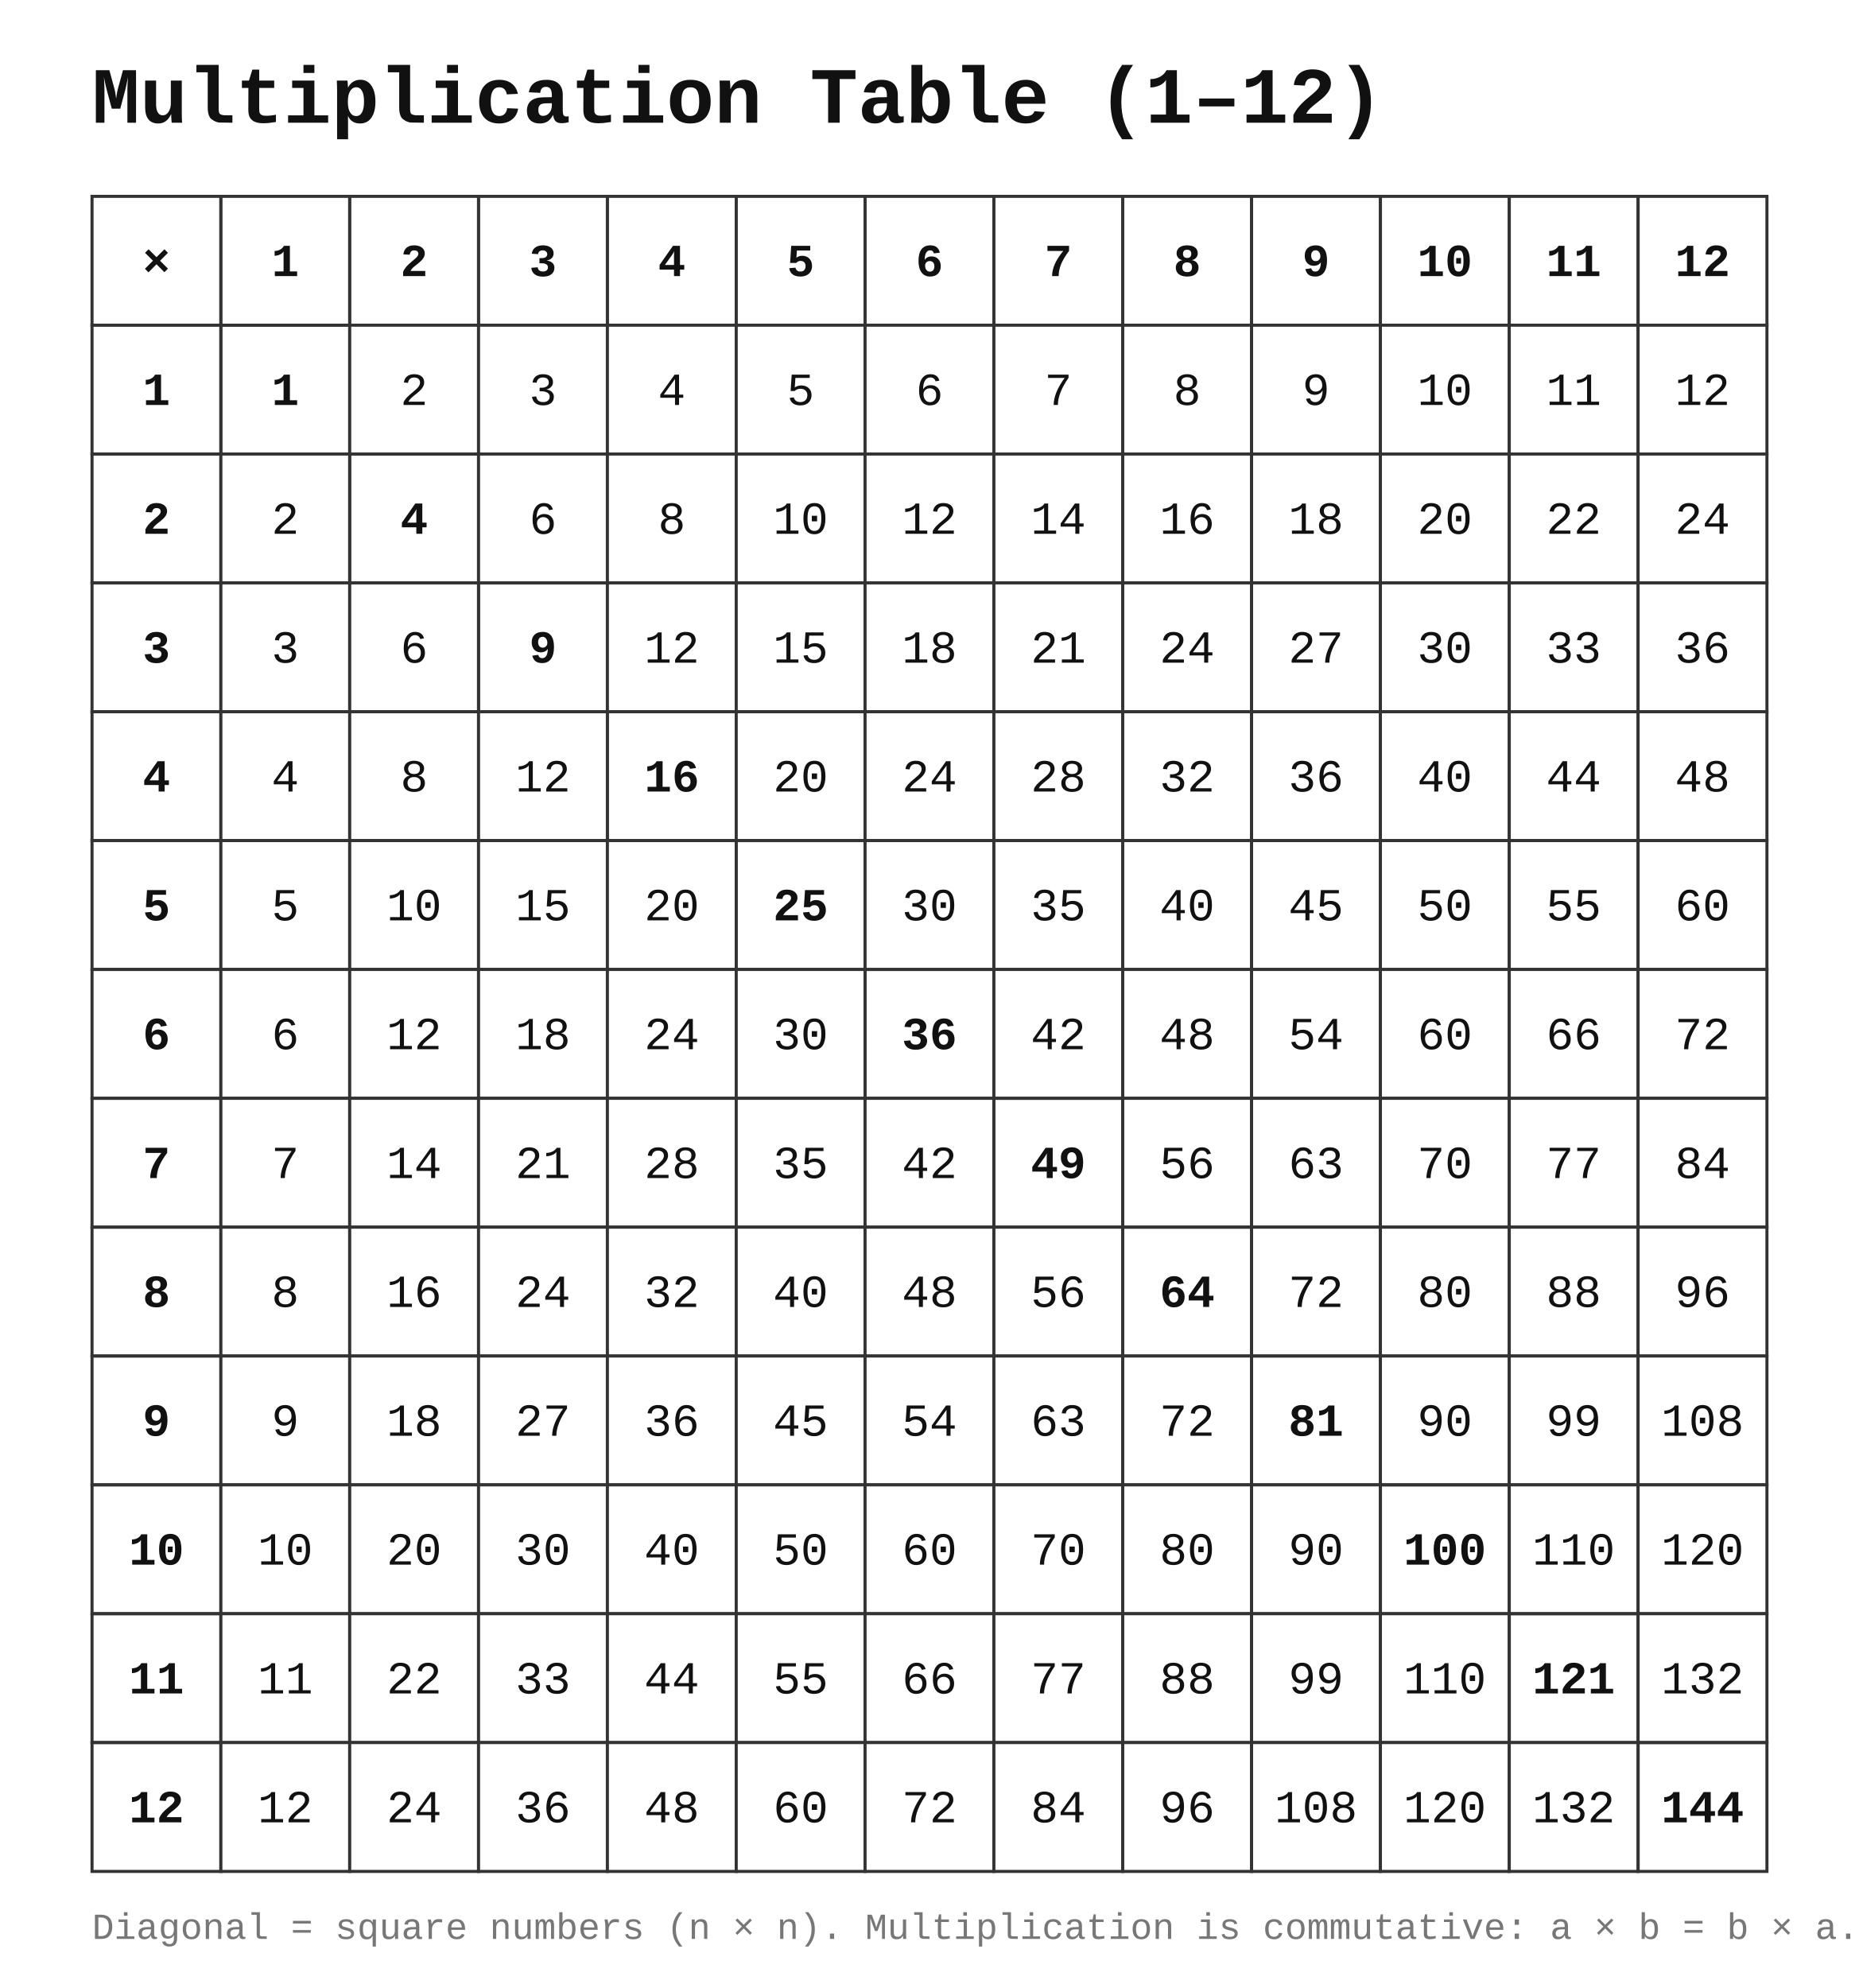
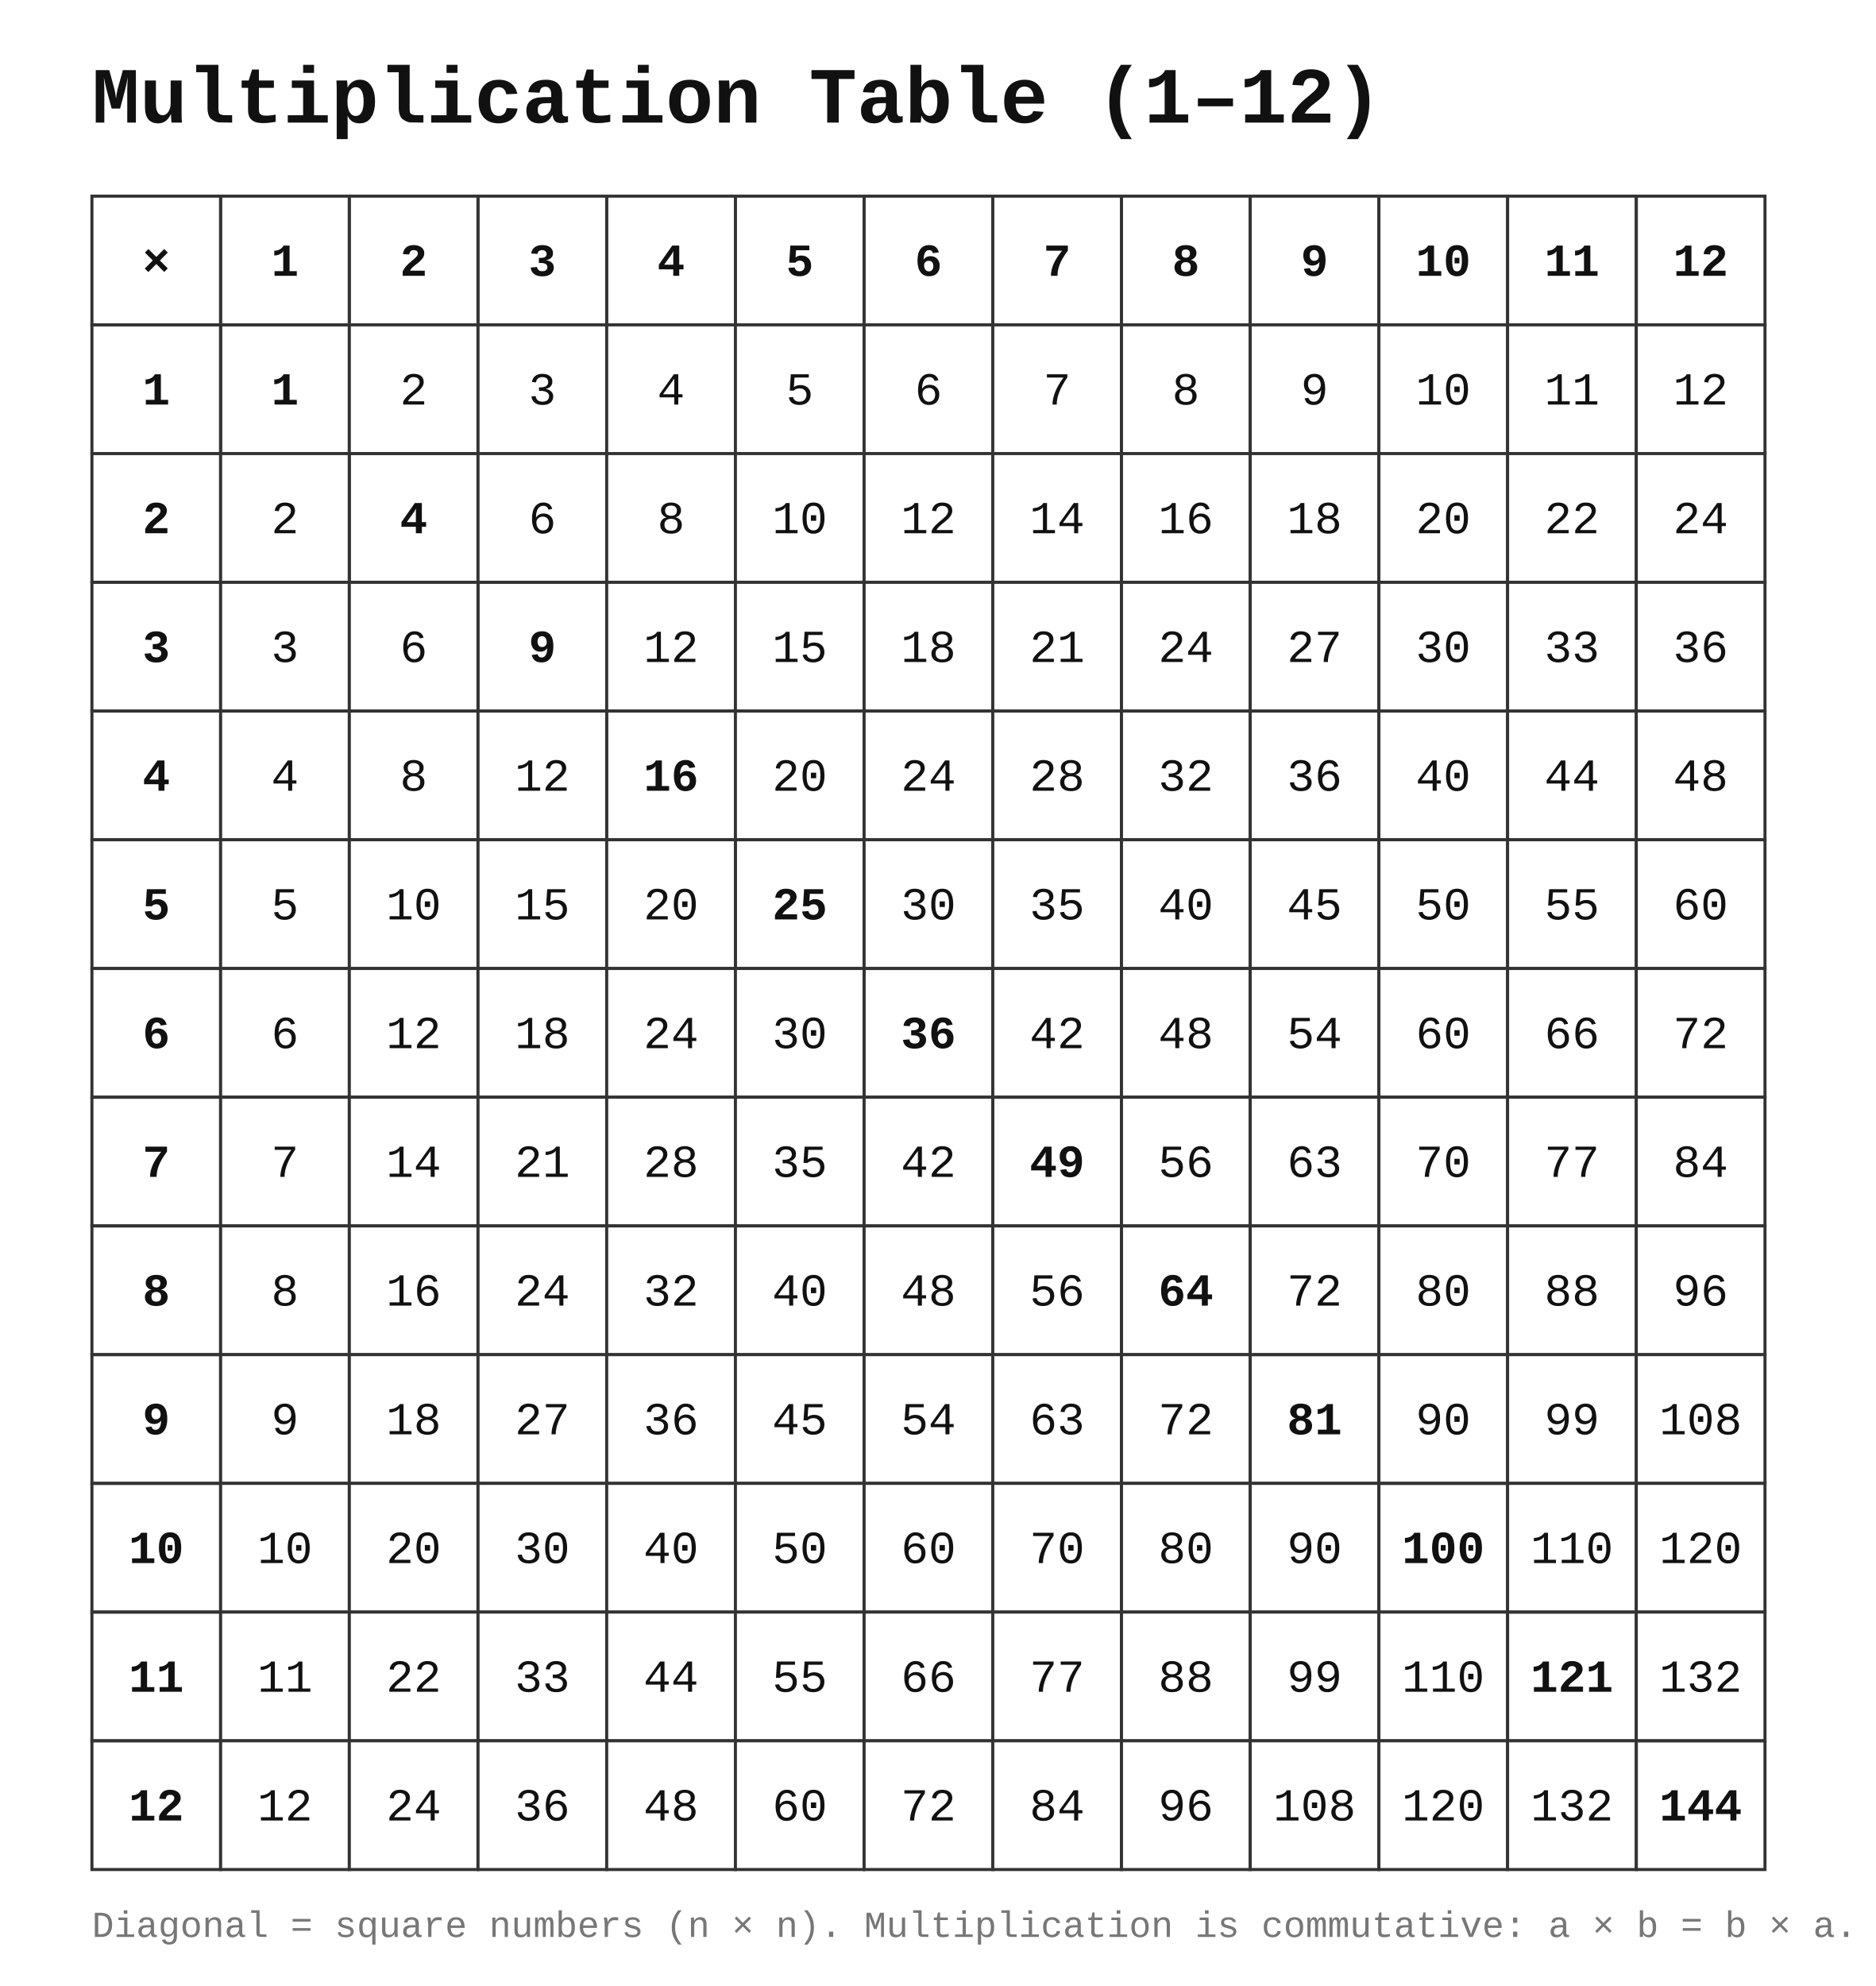
- <svg xmlns="http://www.w3.org/2000/svg" viewBox="0 0 606 648" role="img" aria-label="Multiplication Table (1–12)">
+ <svg xmlns="http://www.w3.org/2000/svg" viewBox="0 0 612 648" role="img" aria-label="Multiplication Table (1–12)">
  <style>
  text{font-family:'IBM Plex Mono','Consolas','Courier New',monospace;fill:var(--oe-svg-ink,#111);}
  .oe-bg{fill:var(--oe-svg-bg,#ffffff);}
  .faint{fill:var(--oe-svg-faint,#777);}
  .rule{stroke:var(--oe-svg-rule,#333);fill:none;stroke-width:1;}
  .rule-faint{stroke:var(--oe-svg-faint,#bbb);fill:none;stroke-width:1;}
  .cell{fill:var(--oe-svg-bg,#ffffff);stroke:var(--oe-svg-rule,#333);stroke-width:1;}
  .fill-faint{fill:var(--oe-svg-faint,#777);}
  .b{font-weight:700;}
</style>
-   <rect class="oe-bg" x="0" y="0" width="606" height="648" />
+   <rect class="oe-bg" x="0" y="0" width="612" height="648" />
  <text x="30" y="40" font-size="26" font-weight="700">Multiplication Table (1–12)</text>
  <rect x="30" y="64" width="42" height="42" class="cell" fill="var(--oe-svg-faint,#777)" fill-opacity="0.30" />
  <text x="51" y="90" font-size="15" text-anchor="middle" font-weight="700">×</text>
  <rect x="72" y="64" width="42" height="42" class="cell" fill="var(--oe-svg-faint,#777)" fill-opacity="0.30" />
  <text x="93" y="90" font-size="15" text-anchor="middle" font-weight="700">1</text>
  <rect x="114" y="64" width="42" height="42" class="cell" fill="var(--oe-svg-faint,#777)" fill-opacity="0.30" />
  <text x="135" y="90" font-size="15" text-anchor="middle" font-weight="700">2</text>
  <rect x="156" y="64" width="42" height="42" class="cell" fill="var(--oe-svg-faint,#777)" fill-opacity="0.30" />
  <text x="177" y="90" font-size="15" text-anchor="middle" font-weight="700">3</text>
  <rect x="198" y="64" width="42" height="42" class="cell" fill="var(--oe-svg-faint,#777)" fill-opacity="0.30" />
  <text x="219" y="90" font-size="15" text-anchor="middle" font-weight="700">4</text>
  <rect x="240" y="64" width="42" height="42" class="cell" fill="var(--oe-svg-faint,#777)" fill-opacity="0.30" />
  <text x="261" y="90" font-size="15" text-anchor="middle" font-weight="700">5</text>
  <rect x="282" y="64" width="42" height="42" class="cell" fill="var(--oe-svg-faint,#777)" fill-opacity="0.30" />
  <text x="303" y="90" font-size="15" text-anchor="middle" font-weight="700">6</text>
  <rect x="324" y="64" width="42" height="42" class="cell" fill="var(--oe-svg-faint,#777)" fill-opacity="0.30" />
  <text x="345" y="90" font-size="15" text-anchor="middle" font-weight="700">7</text>
  <rect x="366" y="64" width="42" height="42" class="cell" fill="var(--oe-svg-faint,#777)" fill-opacity="0.30" />
  <text x="387" y="90" font-size="15" text-anchor="middle" font-weight="700">8</text>
  <rect x="408" y="64" width="42" height="42" class="cell" fill="var(--oe-svg-faint,#777)" fill-opacity="0.30" />
  <text x="429" y="90" font-size="15" text-anchor="middle" font-weight="700">9</text>
  <rect x="450" y="64" width="42" height="42" class="cell" fill="var(--oe-svg-faint,#777)" fill-opacity="0.30" />
  <text x="471" y="90" font-size="15" text-anchor="middle" font-weight="700">10</text>
  <rect x="492" y="64" width="42" height="42" class="cell" fill="var(--oe-svg-faint,#777)" fill-opacity="0.30" />
  <text x="513" y="90" font-size="15" text-anchor="middle" font-weight="700">11</text>
  <rect x="534" y="64" width="42" height="42" class="cell" fill="var(--oe-svg-faint,#777)" fill-opacity="0.30" />
  <text x="555" y="90" font-size="15" text-anchor="middle" font-weight="700">12</text>
  <rect x="30" y="106" width="42" height="42" class="cell" fill="var(--oe-svg-faint,#777)" fill-opacity="0.30" />
  <text x="51" y="132" font-size="15" text-anchor="middle" font-weight="700">1</text>
  <rect x="72" y="106" width="42" height="42" class="cell" fill="var(--oe-svg-faint,#777)" fill-opacity="0.18" />
  <text x="93" y="132" font-size="15" text-anchor="middle" font-weight="700">1</text>
  <rect x="114" y="106" width="42" height="42" class="cell" />
  <text x="135" y="132" font-size="15" text-anchor="middle">2</text>
  <rect x="156" y="106" width="42" height="42" class="cell" />
  <text x="177" y="132" font-size="15" text-anchor="middle">3</text>
  <rect x="198" y="106" width="42" height="42" class="cell" />
  <text x="219" y="132" font-size="15" text-anchor="middle">4</text>
  <rect x="240" y="106" width="42" height="42" class="cell" />
  <text x="261" y="132" font-size="15" text-anchor="middle">5</text>
  <rect x="282" y="106" width="42" height="42" class="cell" />
  <text x="303" y="132" font-size="15" text-anchor="middle">6</text>
  <rect x="324" y="106" width="42" height="42" class="cell" />
  <text x="345" y="132" font-size="15" text-anchor="middle">7</text>
  <rect x="366" y="106" width="42" height="42" class="cell" />
  <text x="387" y="132" font-size="15" text-anchor="middle">8</text>
  <rect x="408" y="106" width="42" height="42" class="cell" />
  <text x="429" y="132" font-size="15" text-anchor="middle">9</text>
  <rect x="450" y="106" width="42" height="42" class="cell" />
  <text x="471" y="132" font-size="15" text-anchor="middle">10</text>
  <rect x="492" y="106" width="42" height="42" class="cell" />
  <text x="513" y="132" font-size="15" text-anchor="middle">11</text>
  <rect x="534" y="106" width="42" height="42" class="cell" />
  <text x="555" y="132" font-size="15" text-anchor="middle">12</text>
  <rect x="30" y="148" width="42" height="42" class="cell" fill="var(--oe-svg-faint,#777)" fill-opacity="0.30" />
  <text x="51" y="174" font-size="15" text-anchor="middle" font-weight="700">2</text>
  <rect x="72" y="148" width="42" height="42" class="cell" />
  <text x="93" y="174" font-size="15" text-anchor="middle">2</text>
  <rect x="114" y="148" width="42" height="42" class="cell" fill="var(--oe-svg-faint,#777)" fill-opacity="0.18" />
  <text x="135" y="174" font-size="15" text-anchor="middle" font-weight="700">4</text>
  <rect x="156" y="148" width="42" height="42" class="cell" />
  <text x="177" y="174" font-size="15" text-anchor="middle">6</text>
  <rect x="198" y="148" width="42" height="42" class="cell" />
  <text x="219" y="174" font-size="15" text-anchor="middle">8</text>
  <rect x="240" y="148" width="42" height="42" class="cell" />
  <text x="261" y="174" font-size="15" text-anchor="middle">10</text>
  <rect x="282" y="148" width="42" height="42" class="cell" />
  <text x="303" y="174" font-size="15" text-anchor="middle">12</text>
  <rect x="324" y="148" width="42" height="42" class="cell" />
  <text x="345" y="174" font-size="15" text-anchor="middle">14</text>
  <rect x="366" y="148" width="42" height="42" class="cell" />
  <text x="387" y="174" font-size="15" text-anchor="middle">16</text>
  <rect x="408" y="148" width="42" height="42" class="cell" />
  <text x="429" y="174" font-size="15" text-anchor="middle">18</text>
  <rect x="450" y="148" width="42" height="42" class="cell" />
  <text x="471" y="174" font-size="15" text-anchor="middle">20</text>
  <rect x="492" y="148" width="42" height="42" class="cell" />
  <text x="513" y="174" font-size="15" text-anchor="middle">22</text>
  <rect x="534" y="148" width="42" height="42" class="cell" />
  <text x="555" y="174" font-size="15" text-anchor="middle">24</text>
  <rect x="30" y="190" width="42" height="42" class="cell" fill="var(--oe-svg-faint,#777)" fill-opacity="0.30" />
  <text x="51" y="216" font-size="15" text-anchor="middle" font-weight="700">3</text>
  <rect x="72" y="190" width="42" height="42" class="cell" />
  <text x="93" y="216" font-size="15" text-anchor="middle">3</text>
  <rect x="114" y="190" width="42" height="42" class="cell" />
  <text x="135" y="216" font-size="15" text-anchor="middle">6</text>
  <rect x="156" y="190" width="42" height="42" class="cell" fill="var(--oe-svg-faint,#777)" fill-opacity="0.18" />
  <text x="177" y="216" font-size="15" text-anchor="middle" font-weight="700">9</text>
  <rect x="198" y="190" width="42" height="42" class="cell" />
  <text x="219" y="216" font-size="15" text-anchor="middle">12</text>
  <rect x="240" y="190" width="42" height="42" class="cell" />
  <text x="261" y="216" font-size="15" text-anchor="middle">15</text>
  <rect x="282" y="190" width="42" height="42" class="cell" />
  <text x="303" y="216" font-size="15" text-anchor="middle">18</text>
  <rect x="324" y="190" width="42" height="42" class="cell" />
  <text x="345" y="216" font-size="15" text-anchor="middle">21</text>
  <rect x="366" y="190" width="42" height="42" class="cell" />
  <text x="387" y="216" font-size="15" text-anchor="middle">24</text>
  <rect x="408" y="190" width="42" height="42" class="cell" />
  <text x="429" y="216" font-size="15" text-anchor="middle">27</text>
  <rect x="450" y="190" width="42" height="42" class="cell" />
  <text x="471" y="216" font-size="15" text-anchor="middle">30</text>
  <rect x="492" y="190" width="42" height="42" class="cell" />
  <text x="513" y="216" font-size="15" text-anchor="middle">33</text>
  <rect x="534" y="190" width="42" height="42" class="cell" />
  <text x="555" y="216" font-size="15" text-anchor="middle">36</text>
  <rect x="30" y="232" width="42" height="42" class="cell" fill="var(--oe-svg-faint,#777)" fill-opacity="0.30" />
  <text x="51" y="258" font-size="15" text-anchor="middle" font-weight="700">4</text>
  <rect x="72" y="232" width="42" height="42" class="cell" />
  <text x="93" y="258" font-size="15" text-anchor="middle">4</text>
  <rect x="114" y="232" width="42" height="42" class="cell" />
  <text x="135" y="258" font-size="15" text-anchor="middle">8</text>
  <rect x="156" y="232" width="42" height="42" class="cell" />
  <text x="177" y="258" font-size="15" text-anchor="middle">12</text>
  <rect x="198" y="232" width="42" height="42" class="cell" fill="var(--oe-svg-faint,#777)" fill-opacity="0.18" />
  <text x="219" y="258" font-size="15" text-anchor="middle" font-weight="700">16</text>
  <rect x="240" y="232" width="42" height="42" class="cell" />
  <text x="261" y="258" font-size="15" text-anchor="middle">20</text>
  <rect x="282" y="232" width="42" height="42" class="cell" />
  <text x="303" y="258" font-size="15" text-anchor="middle">24</text>
  <rect x="324" y="232" width="42" height="42" class="cell" />
  <text x="345" y="258" font-size="15" text-anchor="middle">28</text>
  <rect x="366" y="232" width="42" height="42" class="cell" />
  <text x="387" y="258" font-size="15" text-anchor="middle">32</text>
  <rect x="408" y="232" width="42" height="42" class="cell" />
  <text x="429" y="258" font-size="15" text-anchor="middle">36</text>
  <rect x="450" y="232" width="42" height="42" class="cell" />
  <text x="471" y="258" font-size="15" text-anchor="middle">40</text>
  <rect x="492" y="232" width="42" height="42" class="cell" />
  <text x="513" y="258" font-size="15" text-anchor="middle">44</text>
  <rect x="534" y="232" width="42" height="42" class="cell" />
  <text x="555" y="258" font-size="15" text-anchor="middle">48</text>
  <rect x="30" y="274" width="42" height="42" class="cell" fill="var(--oe-svg-faint,#777)" fill-opacity="0.30" />
  <text x="51" y="300" font-size="15" text-anchor="middle" font-weight="700">5</text>
  <rect x="72" y="274" width="42" height="42" class="cell" />
  <text x="93" y="300" font-size="15" text-anchor="middle">5</text>
  <rect x="114" y="274" width="42" height="42" class="cell" />
  <text x="135" y="300" font-size="15" text-anchor="middle">10</text>
  <rect x="156" y="274" width="42" height="42" class="cell" />
  <text x="177" y="300" font-size="15" text-anchor="middle">15</text>
  <rect x="198" y="274" width="42" height="42" class="cell" />
  <text x="219" y="300" font-size="15" text-anchor="middle">20</text>
  <rect x="240" y="274" width="42" height="42" class="cell" fill="var(--oe-svg-faint,#777)" fill-opacity="0.18" />
  <text x="261" y="300" font-size="15" text-anchor="middle" font-weight="700">25</text>
  <rect x="282" y="274" width="42" height="42" class="cell" />
  <text x="303" y="300" font-size="15" text-anchor="middle">30</text>
  <rect x="324" y="274" width="42" height="42" class="cell" />
  <text x="345" y="300" font-size="15" text-anchor="middle">35</text>
  <rect x="366" y="274" width="42" height="42" class="cell" />
  <text x="387" y="300" font-size="15" text-anchor="middle">40</text>
  <rect x="408" y="274" width="42" height="42" class="cell" />
  <text x="429" y="300" font-size="15" text-anchor="middle">45</text>
  <rect x="450" y="274" width="42" height="42" class="cell" />
  <text x="471" y="300" font-size="15" text-anchor="middle">50</text>
  <rect x="492" y="274" width="42" height="42" class="cell" />
  <text x="513" y="300" font-size="15" text-anchor="middle">55</text>
  <rect x="534" y="274" width="42" height="42" class="cell" />
  <text x="555" y="300" font-size="15" text-anchor="middle">60</text>
  <rect x="30" y="316" width="42" height="42" class="cell" fill="var(--oe-svg-faint,#777)" fill-opacity="0.30" />
  <text x="51" y="342" font-size="15" text-anchor="middle" font-weight="700">6</text>
  <rect x="72" y="316" width="42" height="42" class="cell" />
  <text x="93" y="342" font-size="15" text-anchor="middle">6</text>
  <rect x="114" y="316" width="42" height="42" class="cell" />
  <text x="135" y="342" font-size="15" text-anchor="middle">12</text>
  <rect x="156" y="316" width="42" height="42" class="cell" />
  <text x="177" y="342" font-size="15" text-anchor="middle">18</text>
  <rect x="198" y="316" width="42" height="42" class="cell" />
  <text x="219" y="342" font-size="15" text-anchor="middle">24</text>
  <rect x="240" y="316" width="42" height="42" class="cell" />
  <text x="261" y="342" font-size="15" text-anchor="middle">30</text>
  <rect x="282" y="316" width="42" height="42" class="cell" fill="var(--oe-svg-faint,#777)" fill-opacity="0.18" />
  <text x="303" y="342" font-size="15" text-anchor="middle" font-weight="700">36</text>
  <rect x="324" y="316" width="42" height="42" class="cell" />
  <text x="345" y="342" font-size="15" text-anchor="middle">42</text>
  <rect x="366" y="316" width="42" height="42" class="cell" />
  <text x="387" y="342" font-size="15" text-anchor="middle">48</text>
  <rect x="408" y="316" width="42" height="42" class="cell" />
  <text x="429" y="342" font-size="15" text-anchor="middle">54</text>
  <rect x="450" y="316" width="42" height="42" class="cell" />
  <text x="471" y="342" font-size="15" text-anchor="middle">60</text>
  <rect x="492" y="316" width="42" height="42" class="cell" />
  <text x="513" y="342" font-size="15" text-anchor="middle">66</text>
  <rect x="534" y="316" width="42" height="42" class="cell" />
  <text x="555" y="342" font-size="15" text-anchor="middle">72</text>
  <rect x="30" y="358" width="42" height="42" class="cell" fill="var(--oe-svg-faint,#777)" fill-opacity="0.30" />
  <text x="51" y="384" font-size="15" text-anchor="middle" font-weight="700">7</text>
  <rect x="72" y="358" width="42" height="42" class="cell" />
  <text x="93" y="384" font-size="15" text-anchor="middle">7</text>
  <rect x="114" y="358" width="42" height="42" class="cell" />
  <text x="135" y="384" font-size="15" text-anchor="middle">14</text>
  <rect x="156" y="358" width="42" height="42" class="cell" />
  <text x="177" y="384" font-size="15" text-anchor="middle">21</text>
  <rect x="198" y="358" width="42" height="42" class="cell" />
  <text x="219" y="384" font-size="15" text-anchor="middle">28</text>
  <rect x="240" y="358" width="42" height="42" class="cell" />
  <text x="261" y="384" font-size="15" text-anchor="middle">35</text>
  <rect x="282" y="358" width="42" height="42" class="cell" />
  <text x="303" y="384" font-size="15" text-anchor="middle">42</text>
  <rect x="324" y="358" width="42" height="42" class="cell" fill="var(--oe-svg-faint,#777)" fill-opacity="0.18" />
  <text x="345" y="384" font-size="15" text-anchor="middle" font-weight="700">49</text>
  <rect x="366" y="358" width="42" height="42" class="cell" />
  <text x="387" y="384" font-size="15" text-anchor="middle">56</text>
  <rect x="408" y="358" width="42" height="42" class="cell" />
  <text x="429" y="384" font-size="15" text-anchor="middle">63</text>
  <rect x="450" y="358" width="42" height="42" class="cell" />
  <text x="471" y="384" font-size="15" text-anchor="middle">70</text>
  <rect x="492" y="358" width="42" height="42" class="cell" />
  <text x="513" y="384" font-size="15" text-anchor="middle">77</text>
  <rect x="534" y="358" width="42" height="42" class="cell" />
  <text x="555" y="384" font-size="15" text-anchor="middle">84</text>
  <rect x="30" y="400" width="42" height="42" class="cell" fill="var(--oe-svg-faint,#777)" fill-opacity="0.30" />
  <text x="51" y="426" font-size="15" text-anchor="middle" font-weight="700">8</text>
  <rect x="72" y="400" width="42" height="42" class="cell" />
  <text x="93" y="426" font-size="15" text-anchor="middle">8</text>
  <rect x="114" y="400" width="42" height="42" class="cell" />
  <text x="135" y="426" font-size="15" text-anchor="middle">16</text>
  <rect x="156" y="400" width="42" height="42" class="cell" />
  <text x="177" y="426" font-size="15" text-anchor="middle">24</text>
  <rect x="198" y="400" width="42" height="42" class="cell" />
  <text x="219" y="426" font-size="15" text-anchor="middle">32</text>
  <rect x="240" y="400" width="42" height="42" class="cell" />
  <text x="261" y="426" font-size="15" text-anchor="middle">40</text>
  <rect x="282" y="400" width="42" height="42" class="cell" />
  <text x="303" y="426" font-size="15" text-anchor="middle">48</text>
  <rect x="324" y="400" width="42" height="42" class="cell" />
  <text x="345" y="426" font-size="15" text-anchor="middle">56</text>
  <rect x="366" y="400" width="42" height="42" class="cell" fill="var(--oe-svg-faint,#777)" fill-opacity="0.18" />
  <text x="387" y="426" font-size="15" text-anchor="middle" font-weight="700">64</text>
  <rect x="408" y="400" width="42" height="42" class="cell" />
  <text x="429" y="426" font-size="15" text-anchor="middle">72</text>
  <rect x="450" y="400" width="42" height="42" class="cell" />
  <text x="471" y="426" font-size="15" text-anchor="middle">80</text>
  <rect x="492" y="400" width="42" height="42" class="cell" />
  <text x="513" y="426" font-size="15" text-anchor="middle">88</text>
  <rect x="534" y="400" width="42" height="42" class="cell" />
  <text x="555" y="426" font-size="15" text-anchor="middle">96</text>
  <rect x="30" y="442" width="42" height="42" class="cell" fill="var(--oe-svg-faint,#777)" fill-opacity="0.30" />
  <text x="51" y="468" font-size="15" text-anchor="middle" font-weight="700">9</text>
  <rect x="72" y="442" width="42" height="42" class="cell" />
  <text x="93" y="468" font-size="15" text-anchor="middle">9</text>
  <rect x="114" y="442" width="42" height="42" class="cell" />
  <text x="135" y="468" font-size="15" text-anchor="middle">18</text>
  <rect x="156" y="442" width="42" height="42" class="cell" />
  <text x="177" y="468" font-size="15" text-anchor="middle">27</text>
  <rect x="198" y="442" width="42" height="42" class="cell" />
  <text x="219" y="468" font-size="15" text-anchor="middle">36</text>
  <rect x="240" y="442" width="42" height="42" class="cell" />
  <text x="261" y="468" font-size="15" text-anchor="middle">45</text>
  <rect x="282" y="442" width="42" height="42" class="cell" />
  <text x="303" y="468" font-size="15" text-anchor="middle">54</text>
  <rect x="324" y="442" width="42" height="42" class="cell" />
  <text x="345" y="468" font-size="15" text-anchor="middle">63</text>
  <rect x="366" y="442" width="42" height="42" class="cell" />
  <text x="387" y="468" font-size="15" text-anchor="middle">72</text>
  <rect x="408" y="442" width="42" height="42" class="cell" fill="var(--oe-svg-faint,#777)" fill-opacity="0.18" />
  <text x="429" y="468" font-size="15" text-anchor="middle" font-weight="700">81</text>
  <rect x="450" y="442" width="42" height="42" class="cell" />
  <text x="471" y="468" font-size="15" text-anchor="middle">90</text>
  <rect x="492" y="442" width="42" height="42" class="cell" />
  <text x="513" y="468" font-size="15" text-anchor="middle">99</text>
  <rect x="534" y="442" width="42" height="42" class="cell" />
  <text x="555" y="468" font-size="15" text-anchor="middle">108</text>
  <rect x="30" y="484" width="42" height="42" class="cell" fill="var(--oe-svg-faint,#777)" fill-opacity="0.30" />
  <text x="51" y="510" font-size="15" text-anchor="middle" font-weight="700">10</text>
  <rect x="72" y="484" width="42" height="42" class="cell" />
  <text x="93" y="510" font-size="15" text-anchor="middle">10</text>
  <rect x="114" y="484" width="42" height="42" class="cell" />
  <text x="135" y="510" font-size="15" text-anchor="middle">20</text>
  <rect x="156" y="484" width="42" height="42" class="cell" />
  <text x="177" y="510" font-size="15" text-anchor="middle">30</text>
  <rect x="198" y="484" width="42" height="42" class="cell" />
  <text x="219" y="510" font-size="15" text-anchor="middle">40</text>
  <rect x="240" y="484" width="42" height="42" class="cell" />
  <text x="261" y="510" font-size="15" text-anchor="middle">50</text>
  <rect x="282" y="484" width="42" height="42" class="cell" />
  <text x="303" y="510" font-size="15" text-anchor="middle">60</text>
  <rect x="324" y="484" width="42" height="42" class="cell" />
  <text x="345" y="510" font-size="15" text-anchor="middle">70</text>
  <rect x="366" y="484" width="42" height="42" class="cell" />
  <text x="387" y="510" font-size="15" text-anchor="middle">80</text>
  <rect x="408" y="484" width="42" height="42" class="cell" />
  <text x="429" y="510" font-size="15" text-anchor="middle">90</text>
  <rect x="450" y="484" width="42" height="42" class="cell" fill="var(--oe-svg-faint,#777)" fill-opacity="0.18" />
  <text x="471" y="510" font-size="15" text-anchor="middle" font-weight="700">100</text>
  <rect x="492" y="484" width="42" height="42" class="cell" />
  <text x="513" y="510" font-size="15" text-anchor="middle">110</text>
  <rect x="534" y="484" width="42" height="42" class="cell" />
  <text x="555" y="510" font-size="15" text-anchor="middle">120</text>
  <rect x="30" y="526" width="42" height="42" class="cell" fill="var(--oe-svg-faint,#777)" fill-opacity="0.30" />
  <text x="51" y="552" font-size="15" text-anchor="middle" font-weight="700">11</text>
  <rect x="72" y="526" width="42" height="42" class="cell" />
  <text x="93" y="552" font-size="15" text-anchor="middle">11</text>
  <rect x="114" y="526" width="42" height="42" class="cell" />
  <text x="135" y="552" font-size="15" text-anchor="middle">22</text>
  <rect x="156" y="526" width="42" height="42" class="cell" />
  <text x="177" y="552" font-size="15" text-anchor="middle">33</text>
  <rect x="198" y="526" width="42" height="42" class="cell" />
  <text x="219" y="552" font-size="15" text-anchor="middle">44</text>
  <rect x="240" y="526" width="42" height="42" class="cell" />
  <text x="261" y="552" font-size="15" text-anchor="middle">55</text>
  <rect x="282" y="526" width="42" height="42" class="cell" />
  <text x="303" y="552" font-size="15" text-anchor="middle">66</text>
  <rect x="324" y="526" width="42" height="42" class="cell" />
  <text x="345" y="552" font-size="15" text-anchor="middle">77</text>
  <rect x="366" y="526" width="42" height="42" class="cell" />
  <text x="387" y="552" font-size="15" text-anchor="middle">88</text>
  <rect x="408" y="526" width="42" height="42" class="cell" />
  <text x="429" y="552" font-size="15" text-anchor="middle">99</text>
  <rect x="450" y="526" width="42" height="42" class="cell" />
  <text x="471" y="552" font-size="15" text-anchor="middle">110</text>
  <rect x="492" y="526" width="42" height="42" class="cell" fill="var(--oe-svg-faint,#777)" fill-opacity="0.18" />
  <text x="513" y="552" font-size="15" text-anchor="middle" font-weight="700">121</text>
  <rect x="534" y="526" width="42" height="42" class="cell" />
  <text x="555" y="552" font-size="15" text-anchor="middle">132</text>
  <rect x="30" y="568" width="42" height="42" class="cell" fill="var(--oe-svg-faint,#777)" fill-opacity="0.30" />
  <text x="51" y="594" font-size="15" text-anchor="middle" font-weight="700">12</text>
  <rect x="72" y="568" width="42" height="42" class="cell" />
  <text x="93" y="594" font-size="15" text-anchor="middle">12</text>
  <rect x="114" y="568" width="42" height="42" class="cell" />
  <text x="135" y="594" font-size="15" text-anchor="middle">24</text>
  <rect x="156" y="568" width="42" height="42" class="cell" />
  <text x="177" y="594" font-size="15" text-anchor="middle">36</text>
  <rect x="198" y="568" width="42" height="42" class="cell" />
  <text x="219" y="594" font-size="15" text-anchor="middle">48</text>
  <rect x="240" y="568" width="42" height="42" class="cell" />
  <text x="261" y="594" font-size="15" text-anchor="middle">60</text>
  <rect x="282" y="568" width="42" height="42" class="cell" />
  <text x="303" y="594" font-size="15" text-anchor="middle">72</text>
  <rect x="324" y="568" width="42" height="42" class="cell" />
  <text x="345" y="594" font-size="15" text-anchor="middle">84</text>
  <rect x="366" y="568" width="42" height="42" class="cell" />
  <text x="387" y="594" font-size="15" text-anchor="middle">96</text>
  <rect x="408" y="568" width="42" height="42" class="cell" />
  <text x="429" y="594" font-size="15" text-anchor="middle">108</text>
  <rect x="450" y="568" width="42" height="42" class="cell" />
  <text x="471" y="594" font-size="15" text-anchor="middle">120</text>
  <rect x="492" y="568" width="42" height="42" class="cell" />
  <text x="513" y="594" font-size="15" text-anchor="middle">132</text>
  <rect x="534" y="568" width="42" height="42" class="cell" fill="var(--oe-svg-faint,#777)" fill-opacity="0.18" />
  <text x="555" y="594" font-size="15" text-anchor="middle" font-weight="700">144</text>
  <text x="30" y="632" font-size="12" class="faint">Diagonal = square numbers (n × n). Multiplication is commutative: a × b = b × a.</text>
</svg>
